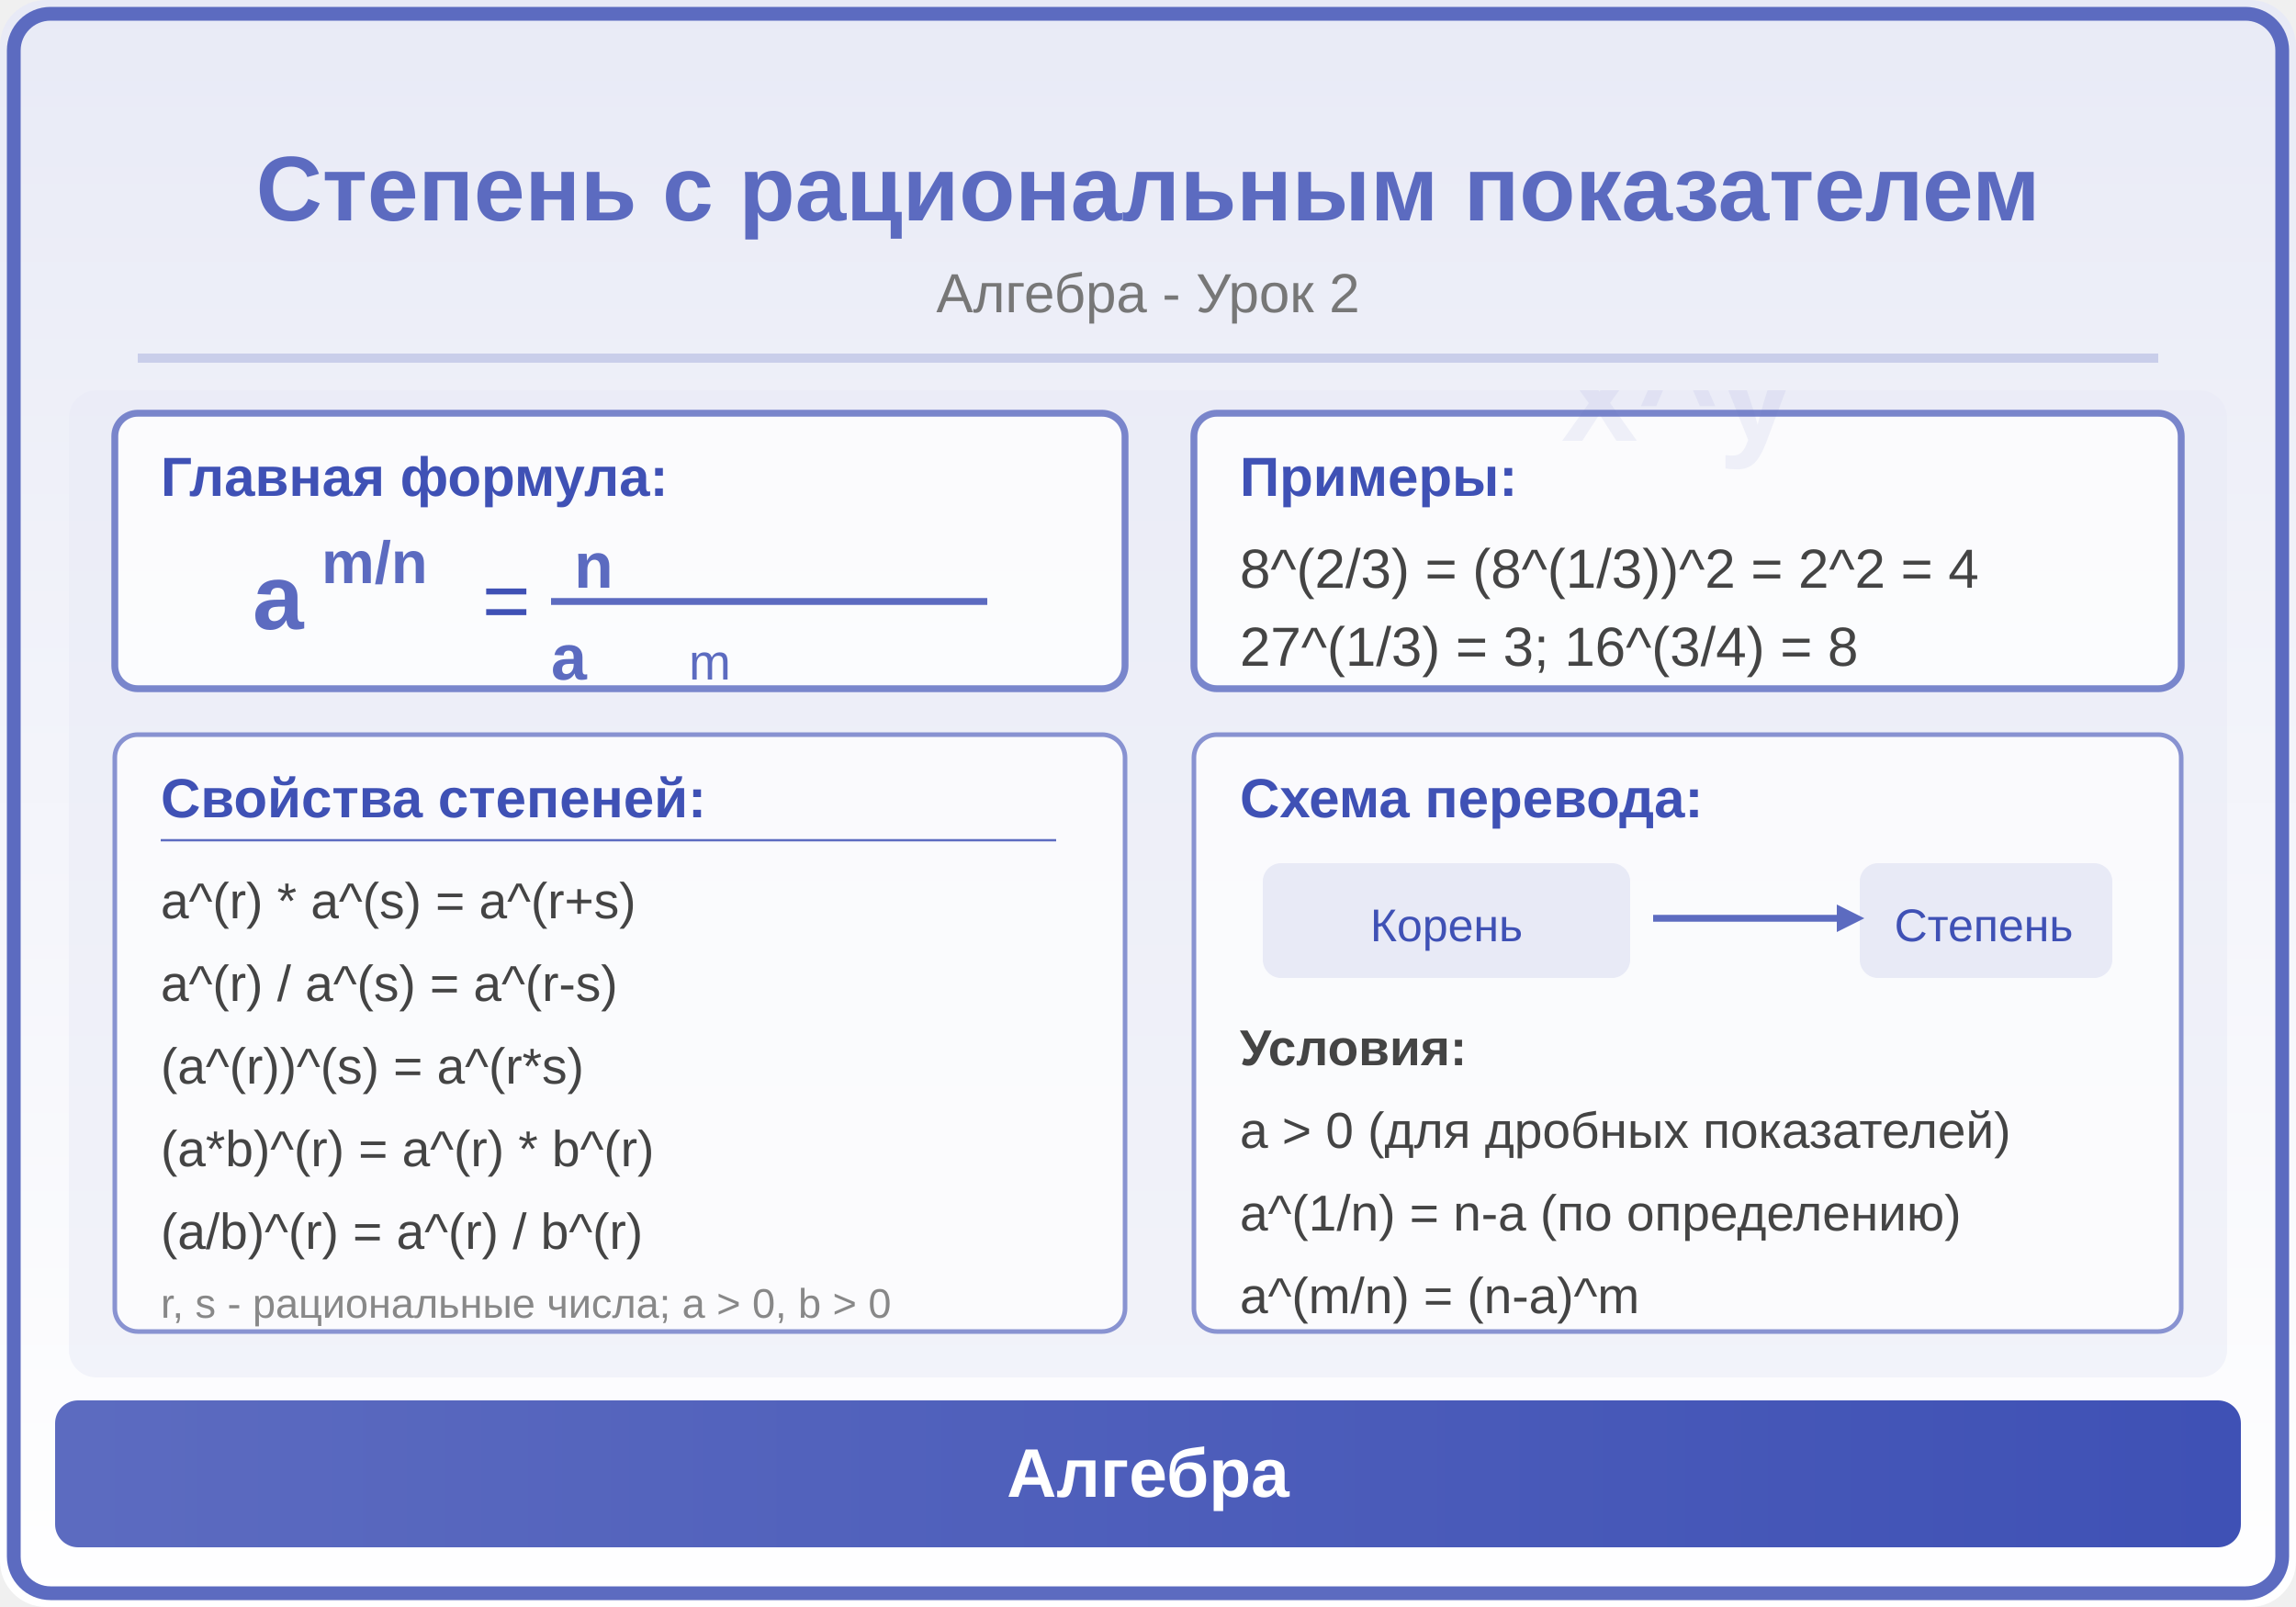
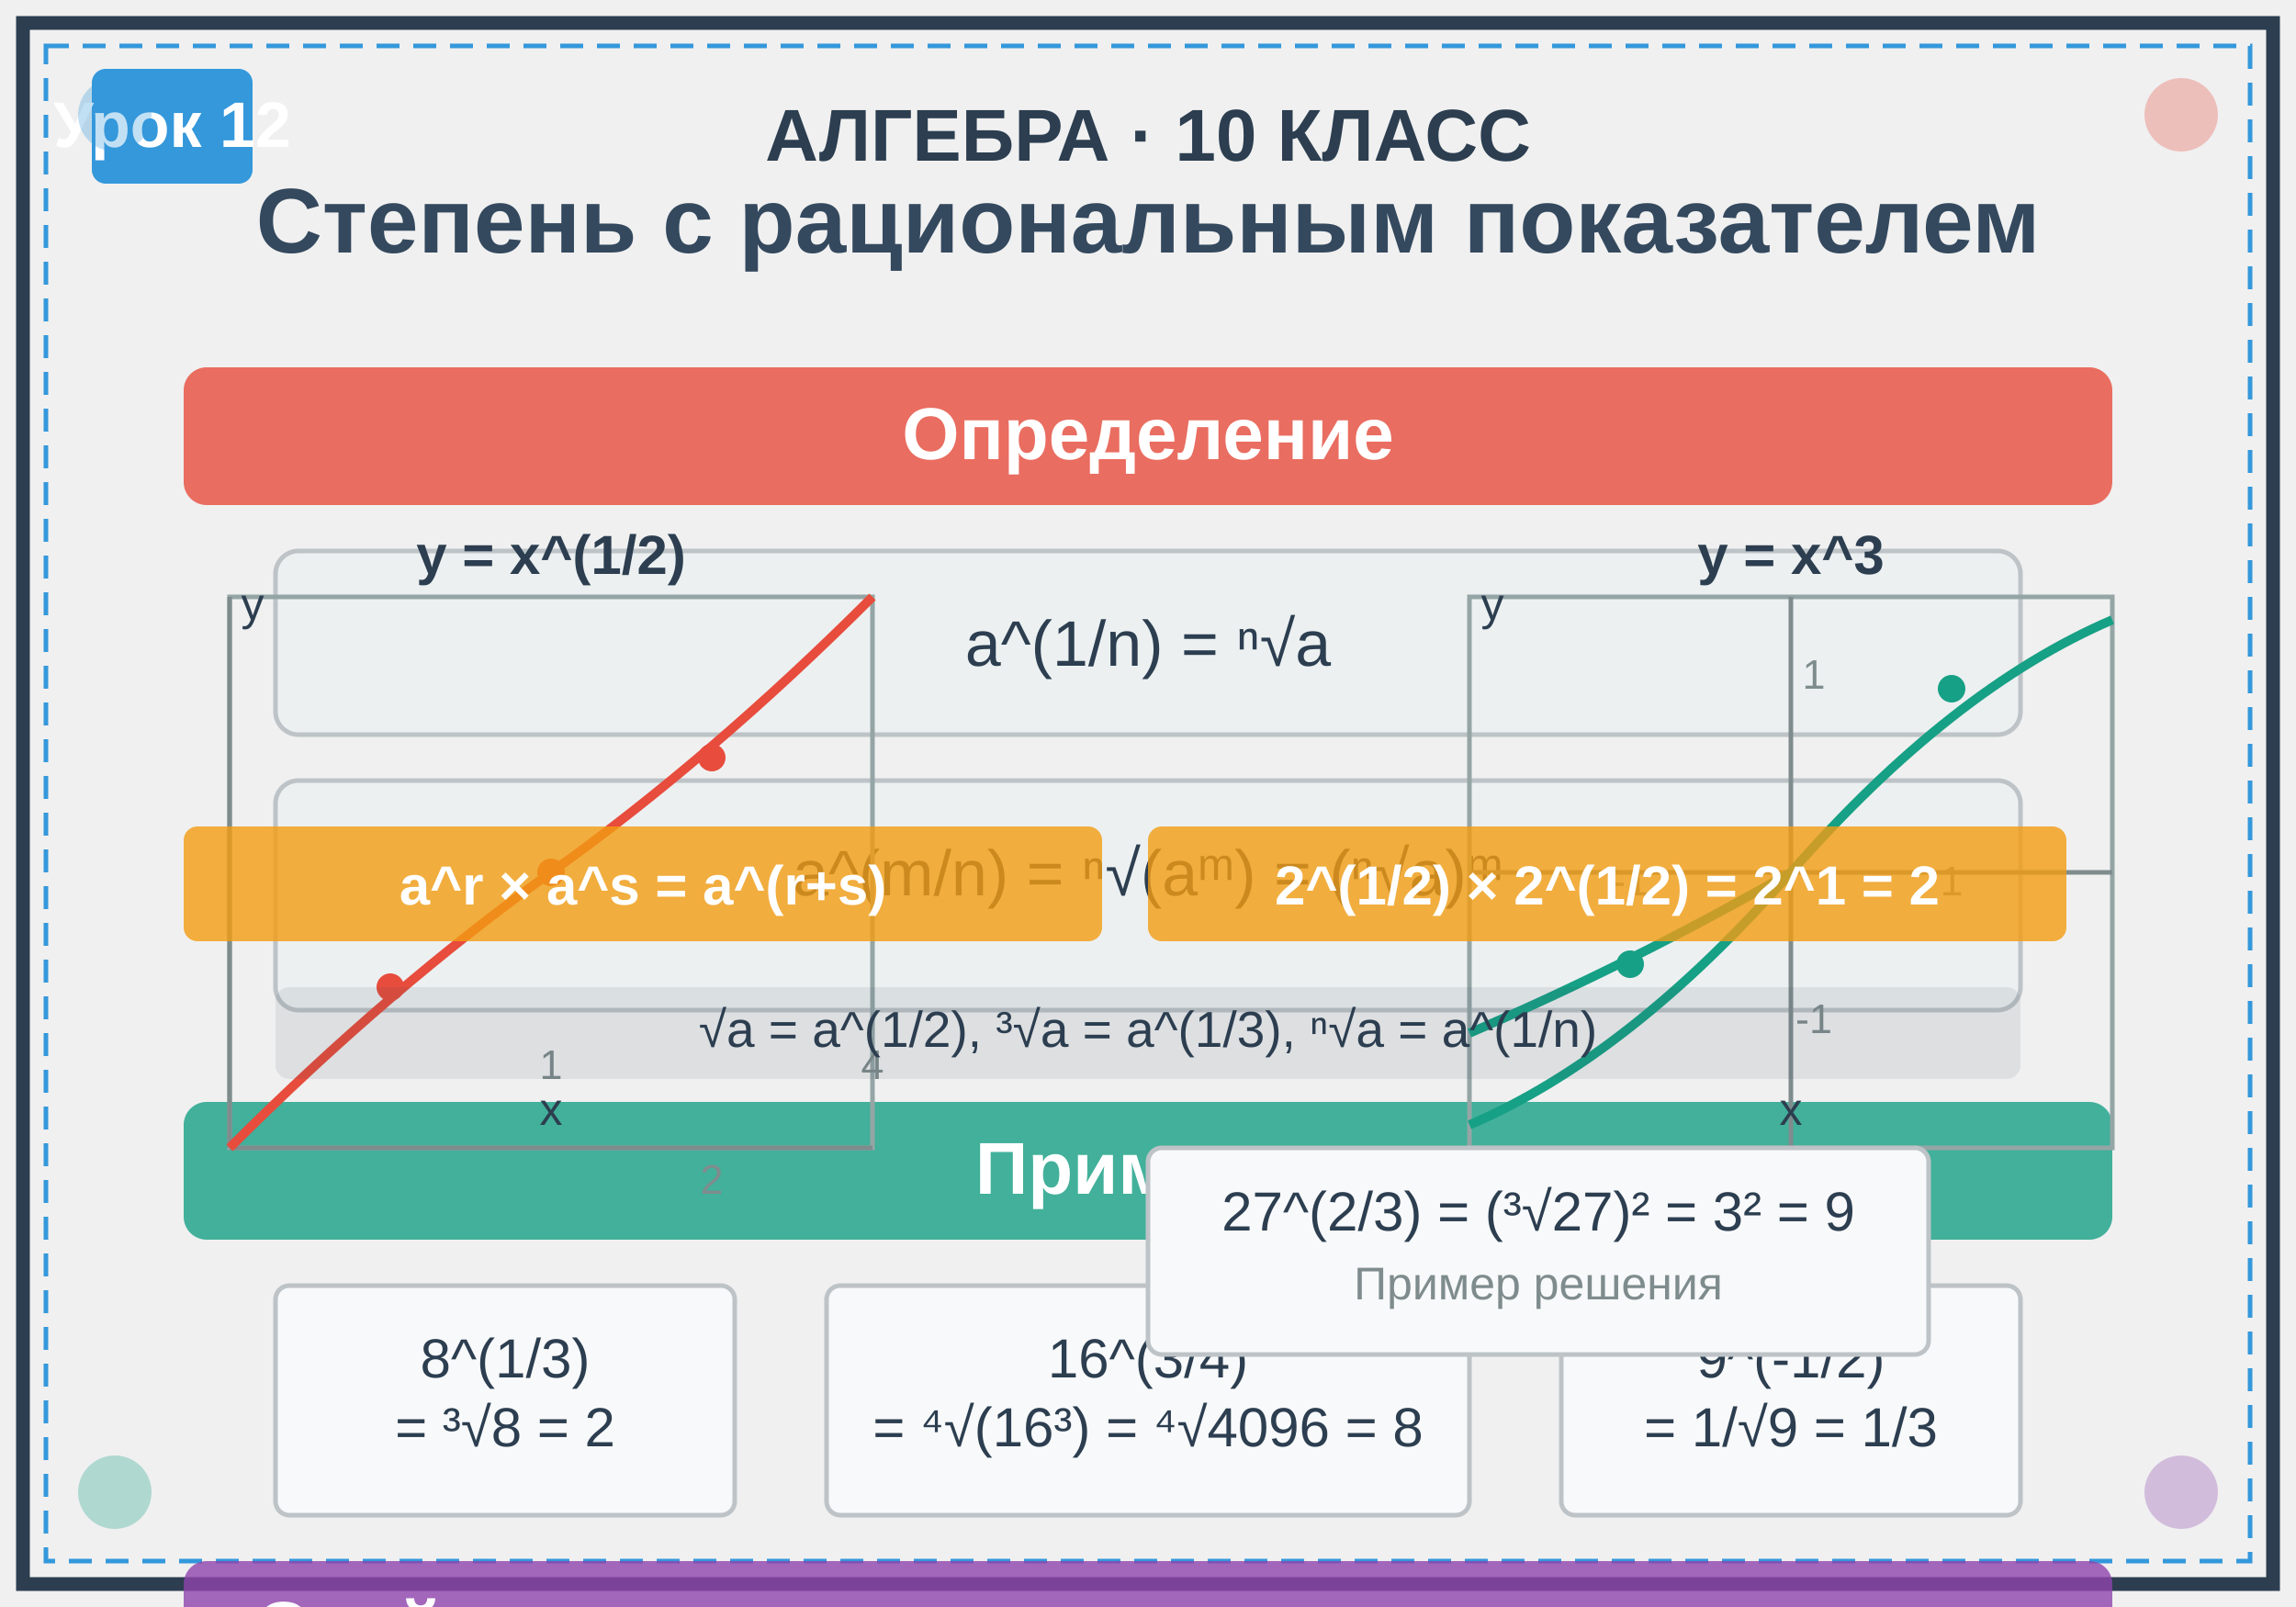
<svg xmlns="http://www.w3.org/2000/svg" viewBox="0 0 500 350">
-   <defs>
-     <linearGradient id="bg" x1="0" y1="0" x2="0" y2="1">
-       <stop offset="0%" stop-color="#E8EAF6" />
-       <stop offset="100%" stop-color="#FFFFFF" />
-     </linearGradient>
-     <linearGradient id="panel" x1="0" y1="0" x2="1" y2="0">
-       <stop offset="0%" stop-color="#5C6BC0" />
-       <stop offset="100%" stop-color="#3F51B5" />
-     </linearGradient>
-   </defs>
-   <rect width="500" height="350" fill="url(#bg)" rx="10" />
-   <rect x="3" y="3" width="494" height="344" rx="8" fill="none" stroke="#5C6BC0" stroke-width="3" />
-   <text x="250" y="48" font-family="Arial,sans-serif" font-size="20" font-weight="bold" fill="#5C6BC0" text-anchor="middle">Степень с рациональным показателем</text>
-   <text x="250" y="68" font-family="Arial,sans-serif" font-size="12" fill="#777" text-anchor="middle">Алгебра - Урок 2</text>
-   <line x1="30" y1="78" x2="470" y2="78" stroke="#5C6BC0" stroke-width="2" opacity="0.25" />
-   <clipPath id="ill">
-     <rect x="15" y="85" width="470" height="215" rx="6" />
-   </clipPath>
-   <g clip-path="url(#ill)">
-     <rect x="15" y="85" width="470" height="215" fill="#E8EAF6" opacity="0.5" />
-     <rect x="25" y="90" width="220" height="60" rx="5" fill="white" opacity="0.8" stroke="#5C6BC0" stroke-width="1.5" />
-     <text x="35" y="108" font-family="Arial,sans-serif" font-size="12" fill="#3F51B5" font-weight="bold">Главная формула:</text>
-     <text x="55" y="137" font-family="Arial,sans-serif" font-size="20" fill="#5C6BC0" font-weight="bold">a</text>
-     <text x="70" y="127" font-family="Arial,sans-serif" font-size="13" fill="#5C6BC0" font-weight="bold">m/n</text>
-     <text x="105" y="137" font-family="Arial,sans-serif" font-size="18" fill="#3F51B5">=</text>
-     <text x="125" y="128" font-family="Arial,sans-serif" font-size="14" fill="#5C6BC0" font-weight="bold">n</text>
-     <line x1="120" y1="131" x2="215" y2="131" stroke="#5C6BC0" stroke-width="1.5" />
-     <text x="120" y="148" font-family="Arial,sans-serif" font-size="14" fill="#5C6BC0" font-weight="bold"> a</text>
-     <text x="150" y="148" font-family="Arial,sans-serif" font-size="11" fill="#5C6BC0">m</text>
-     <rect x="260" y="90" width="215" height="60" rx="5" fill="white" opacity="0.8" stroke="#5C6BC0" stroke-width="1.5" />
-     <text x="270" y="108" font-family="Arial,sans-serif" font-size="12" fill="#3F51B5" font-weight="bold">Примеры:</text>
-     <text x="270" y="128" font-family="Arial,sans-serif" font-size="12" fill="#444">8^(2/3) = (8^(1/3))^2 = 2^2 = 4</text>
-     <text x="270" y="145" font-family="Arial,sans-serif" font-size="12" fill="#444">27^(1/3) = 3;  16^(3/4) = 8</text>
-     <rect x="25" y="160" width="220" height="130" rx="5" fill="white" opacity="0.7" stroke="#5C6BC0" stroke-width="1" />
-     <text x="35" y="178" font-family="Arial,sans-serif" font-size="12" fill="#3F51B5" font-weight="bold">Свойства степеней:</text>
-     <line x1="35" y1="183" x2="230" y2="183" stroke="#5C6BC0" stroke-width="0.5" />
-     <text x="35" y="200" font-family="Arial,sans-serif" font-size="11" fill="#444">a^(r) * a^(s) = a^(r+s)</text>
-     <text x="35" y="218" font-family="Arial,sans-serif" font-size="11" fill="#444">a^(r) / a^(s) = a^(r-s)</text>
-     <text x="35" y="236" font-family="Arial,sans-serif" font-size="11" fill="#444">(a^(r))^(s) = a^(r*s)</text>
-     <text x="35" y="254" font-family="Arial,sans-serif" font-size="11" fill="#444">(a*b)^(r) = a^(r) * b^(r)</text>
-     <text x="35" y="272" font-family="Arial,sans-serif" font-size="11" fill="#444">(a/b)^(r) = a^(r) / b^(r)</text>
-     <text x="35" y="287" font-family="Arial,sans-serif" font-size="9" fill="#888">r, s - рациональные числа; a &gt; 0, b &gt; 0</text>
-     <rect x="260" y="160" width="215" height="130" rx="5" fill="white" opacity="0.7" stroke="#5C6BC0" stroke-width="1" />
-     <text x="270" y="178" font-family="Arial,sans-serif" font-size="12" fill="#3F51B5" font-weight="bold">Схема перевода:</text>
-     <rect x="275" y="188" width="80" height="25" rx="4" fill="#5C6BC0" opacity="0.12" />
-     <text x="315" y="205" font-family="Arial,sans-serif" font-size="10" fill="#3F51B5" text-anchor="middle">Корень</text>
-     <line x1="360" y1="200" x2="400" y2="200" stroke="#5C6BC0" stroke-width="1.5" />
-     <polygon points="400,197 406,200 400,203" fill="#5C6BC0" />
-     <rect x="405" y="188" width="55" height="25" rx="4" fill="#5C6BC0" opacity="0.12" />
-     <text x="432" y="205" font-family="Arial,sans-serif" font-size="10" fill="#3F51B5" text-anchor="middle">Степень</text>
-     <text x="270" y="232" font-family="Arial,sans-serif" font-size="11" fill="#444" font-weight="bold">Условия:</text>
-     <text x="270" y="250" font-family="Arial,sans-serif" font-size="11" fill="#444">a &gt; 0 (для дробных показателей)</text>
-     <text x="270" y="268" font-family="Arial,sans-serif" font-size="11" fill="#444">a^(1/n) = n-a (по определению)</text>
-     <text x="270" y="286" font-family="Arial,sans-serif" font-size="11" fill="#444">a^(m/n) = (n-a)^m</text>
-     <text x="340" y="96" font-family="Arial,sans-serif" font-size="30" fill="#5C6BC0" opacity="0.08" font-weight="bold">x^y</text>
+   <rect x="5" y="5" width="490" height="340" fill="none" stroke="#2c3e50" stroke-width="3" />
+   <rect x="10" y="10" width="480" height="330" fill="none" stroke="#3498db" stroke-width="1" stroke-dasharray="5,3" />
+   <text x="250" y="35" font-family="Arial, sans-serif" font-size="16" text-anchor="middle" fill="#2c3e50" font-weight="bold">АЛГЕБРА · 10 КЛАСС</text>
+   <text x="250" y="55" font-family="Arial, sans-serif" font-size="20" text-anchor="middle" fill="#34495e" font-weight="bold">Степень с рациональным показателем</text>
+   <rect x="20" y="15" width="35" height="25" fill="#3498db" rx="3" />
+   <text x="37.5" y="32" font-family="Arial, sans-serif" font-size="14" text-anchor="middle" fill="white" font-weight="bold">Урок 12</text>
+   <rect x="40" y="80" width="420" height="30" fill="#e74c3c" rx="5" opacity="0.8" />
+   <text x="250" y="100" font-family="Arial, sans-serif" font-size="16" text-anchor="middle" fill="white" font-weight="bold">Определение</text>
+   <rect x="60" y="120" width="380" height="40" fill="#ecf0f1" stroke="#bdc3c7" stroke-width="1" rx="5" />
+   <text x="250" y="145" font-family="Arial, sans-serif" font-size="14" text-anchor="middle" fill="#2c3e50">a^(1/n) = ⁿ√a</text>
+   <rect x="60" y="170" width="380" height="50" fill="#ecf0f1" stroke="#bdc3c7" stroke-width="1" rx="5" />
+   <text x="250" y="195" font-family="Arial, sans-serif" font-size="14" text-anchor="middle" fill="#2c3e50">a^(m/n) = ⁿ√(aᵐ) = (ⁿ√a)ᵐ</text>
+   <rect x="40" y="240" width="420" height="30" fill="#16a085" rx="5" opacity="0.8" />
+   <text x="250" y="260" font-family="Arial, sans-serif" font-size="16" text-anchor="middle" fill="white" font-weight="bold">Примеры</text>
+   <rect x="60" y="280" width="100" height="50" fill="#f8f9fa" stroke="#bdc3c7" stroke-width="1" rx="3" />
+   <text x="110" y="300" font-family="Arial, sans-serif" font-size="12" text-anchor="middle" fill="#2c3e50">8^(1/3)</text>
+   <text x="110" y="315" font-family="Arial, sans-serif" font-size="12" text-anchor="middle" fill="#2c3e50">= ³√8 = 2</text>
+   <rect x="180" y="280" width="140" height="50" fill="#f8f9fa" stroke="#bdc3c7" stroke-width="1" rx="3" />
+   <text x="250" y="300" font-family="Arial, sans-serif" font-size="12" text-anchor="middle" fill="#2c3e50">16^(3/4)</text>
+   <text x="250" y="315" font-family="Arial, sans-serif" font-size="12" text-anchor="middle" fill="#2c3e50">= ⁴√(16³) = ⁴√4096 = 8</text>
+   <rect x="340" y="280" width="100" height="50" fill="#f8f9fa" stroke="#bdc3c7" stroke-width="1" rx="3" />
+   <text x="390" y="300" font-family="Arial, sans-serif" font-size="12" text-anchor="middle" fill="#2c3e50">9^(-1/2)</text>
+   <text x="390" y="315" font-family="Arial, sans-serif" font-size="12" text-anchor="middle" fill="#2c3e50">= 1/√9 = 1/3</text>
+   <rect x="40" y="340" width="420" height="30" fill="#8e44ad" rx="5" opacity="0.8" />
+   <text x="250" y="360" font-family="Arial, sans-serif" font-size="16" text-anchor="middle" fill="white" font-weight="bold">Свойства степени с рациональным показателем</text>
+   <g transform="translate(50, 130)">
+     <rect x="0" y="0" width="140" height="120" fill="none" stroke="#95a5a6" stroke-width="1" />
+     <line x1="0" y1="120" x2="140" y2="120" stroke="#7f8c8d" stroke-width="1" />
+     <line x1="0" y1="0" x2="0" y2="120" stroke="#7f8c8d" stroke-width="1" />
+     <path d="M 0,120 Q 35,85 70,60 T 140,0" fill="none" stroke="#e74c3c" stroke-width="2" />
+     <circle cx="35" cy="85" r="3" fill="#e74c3c" />
+     <circle cx="70" cy="60" r="3" fill="#e74c3c" />
+     <circle cx="105" cy="35" r="3" fill="#e74c3c" />
+     <text x="70" y="115" font-family="Arial, sans-serif" font-size="10" text-anchor="middle" fill="#2c3e50">x</text>
+     <text x="5" y="5" font-family="Arial, sans-serif" font-size="10" text-anchor="middle" fill="#2c3e50">y</text>
+     <text x="70" y="105" font-family="Arial, sans-serif" font-size="9" text-anchor="middle" fill="#7f8c8d">1</text>
+     <text x="140" y="105" font-family="Arial, sans-serif" font-size="9" text-anchor="middle" fill="#7f8c8d">4</text>
+     <text x="105" y="130" font-family="Arial, sans-serif" font-size="9" text-anchor="middle" fill="#7f8c8d">2</text>
+     <text x="70" y="-5" font-family="Arial, sans-serif" font-size="12" text-anchor="middle" fill="#2c3e50" font-weight="bold">y = x^(1/2)</text>
  </g>
-   <rect x="12" y="305" width="476" height="32" rx="5" fill="url(#panel)" />
-   <text x="250" y="326" font-family="Arial,sans-serif" font-size="15" text-anchor="middle" fill="white" font-weight="bold">Алгебра</text>
+   <g transform="translate(320, 130)">
+     <rect x="0" y="0" width="140" height="120" fill="none" stroke="#95a5a6" stroke-width="1" />
+     <line x1="0" y1="60" x2="140" y2="60" stroke="#7f8c8d" stroke-width="1" />
+     <line x1="70" y1="0" x2="70" y2="120" stroke="#7f8c8d" stroke-width="1" />
+     <path d="M 0,115 Q 35,100 70,60 T 140,5" fill="none" stroke="#16a085" stroke-width="2" />
+     <path d="M 70,60 Q 35,80 0,95" fill="none" stroke="#16a085" stroke-width="2" />
+     <circle cx="35" cy="80" r="3" fill="#16a085" />
+     <circle cx="105" cy="20" r="3" fill="#16a085" />
+     <text x="70" y="115" font-family="Arial, sans-serif" font-size="10" text-anchor="middle" fill="#2c3e50">x</text>
+     <text x="5" y="5" font-family="Arial, sans-serif" font-size="10" text-anchor="middle" fill="#2c3e50">y</text>
+     <text x="35" y="65" font-family="Arial, sans-serif" font-size="9" text-anchor="middle" fill="#7f8c8d">-1</text>
+     <text x="105" y="65" font-family="Arial, sans-serif" font-size="9" text-anchor="middle" fill="#7f8c8d">1</text>
+     <text x="75" y="20" font-family="Arial, sans-serif" font-size="9" text-anchor="middle" fill="#7f8c8d">1</text>
+     <text x="75" y="95" font-family="Arial, sans-serif" font-size="9" text-anchor="middle" fill="#7f8c8d">-1</text>
+     <text x="70" y="-5" font-family="Arial, sans-serif" font-size="12" text-anchor="middle" fill="#2c3e50" font-weight="bold">y = x^3</text>
+   </g>
+   <circle cx="25" cy="25" r="8" fill="#3498db" opacity="0.3" />
+   <circle cx="475" cy="25" r="8" fill="#e74c3c" opacity="0.3" />
+   <circle cx="25" cy="325" r="8" fill="#16a085" opacity="0.3" />
+   <circle cx="475" cy="325" r="8" fill="#8e44ad" opacity="0.3" />
+   <rect x="40" y="180" width="200" height="25" fill="#f39c12" rx="3" opacity="0.8" />
+   <text x="140" y="197" font-family="Arial, sans-serif" font-size="12" text-anchor="middle" fill="white" font-weight="bold">a^r × a^s = a^(r+s)</text>
+   <rect x="250" y="180" width="200" height="25" fill="#f39c12" rx="3" opacity="0.8" />
+   <text x="350" y="197" font-family="Arial, sans-serif" font-size="12" text-anchor="middle" fill="white" font-weight="bold">2^(1/2) × 2^(1/2) = 2^1 = 2</text>
+   <rect x="60" y="215" width="380" height="20" fill="#34495e" rx="3" opacity="0.1" />
+   <text x="250" y="228" font-family="Arial, sans-serif" font-size="11" text-anchor="middle" fill="#2c3e50">√a = a^(1/2), ³√a = a^(1/3), ⁿ√a = a^(1/n)</text>
+   <rect x="250" y="250" width="170" height="45" fill="#f8f9fa" stroke="#bdc3c7" stroke-width="1" rx="3" />
+   <text x="335" y="268" font-family="Arial, sans-serif" font-size="12" text-anchor="middle" fill="#2c3e50">27^(2/3) = (³√27)² = 3² = 9</text>
+   <text x="335" y="283" font-family="Arial, sans-serif" font-size="10" text-anchor="middle" fill="#7f8c8d">Пример решения</text>
</svg>
